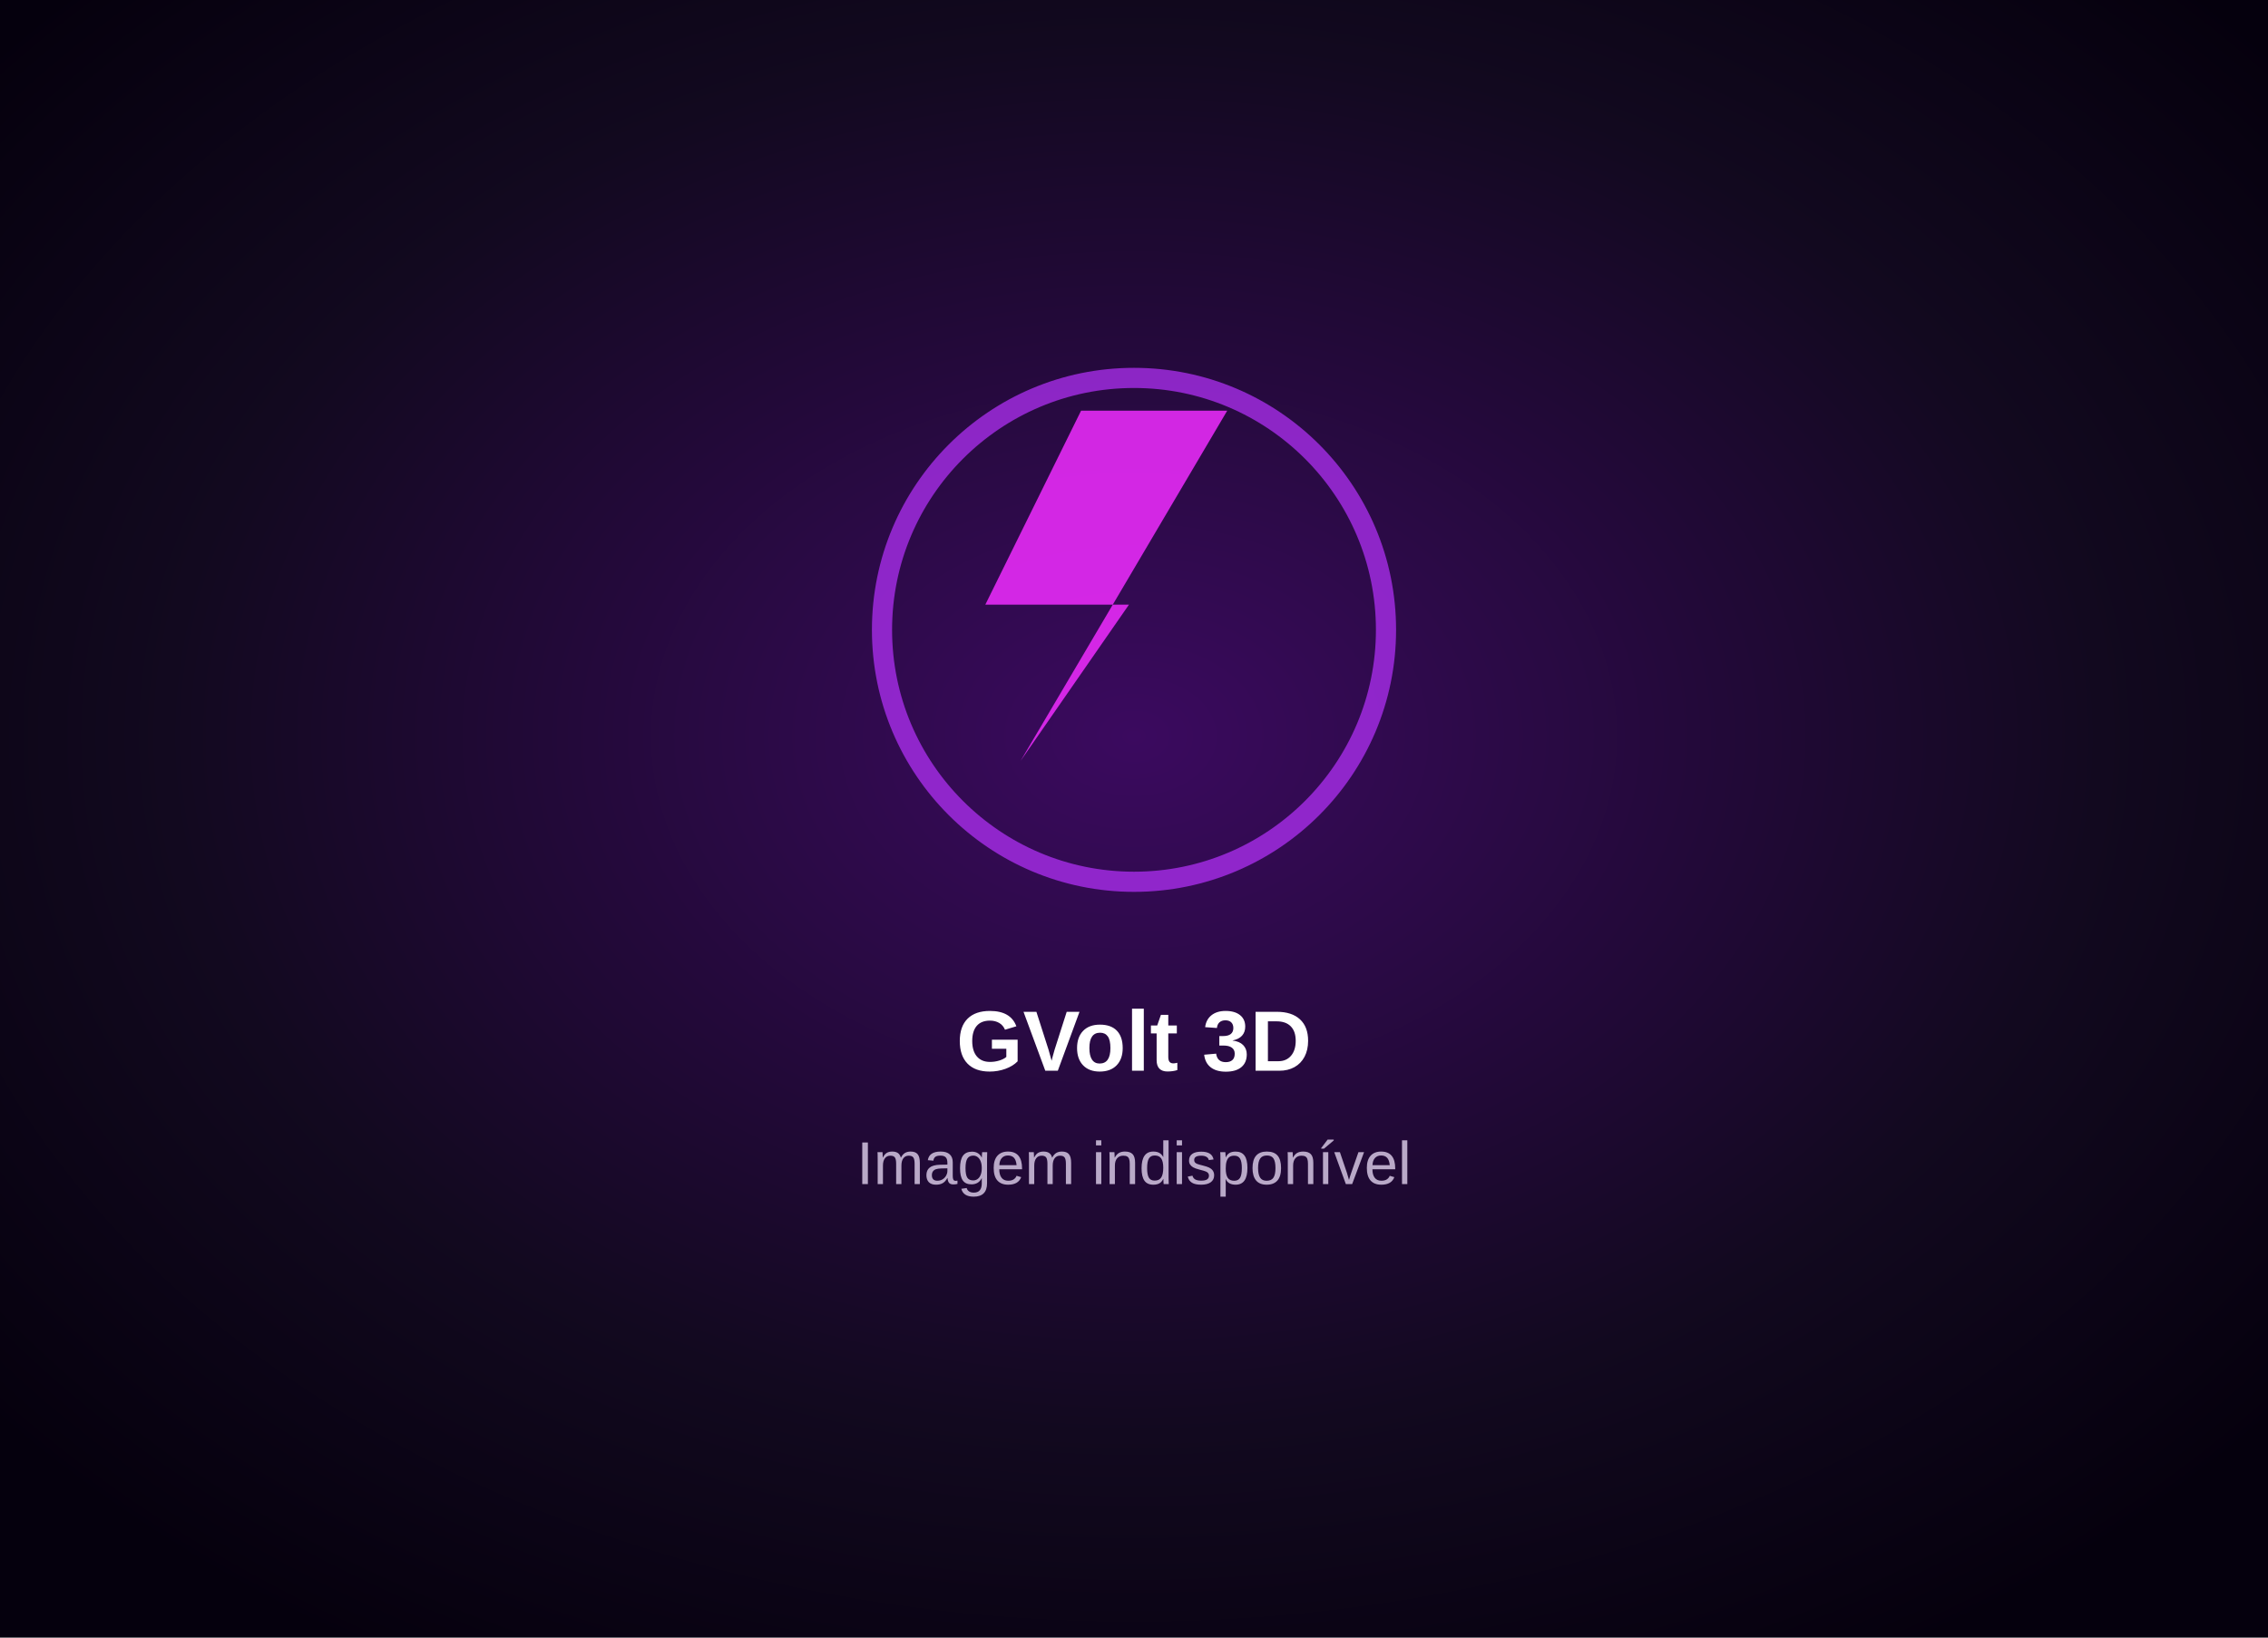
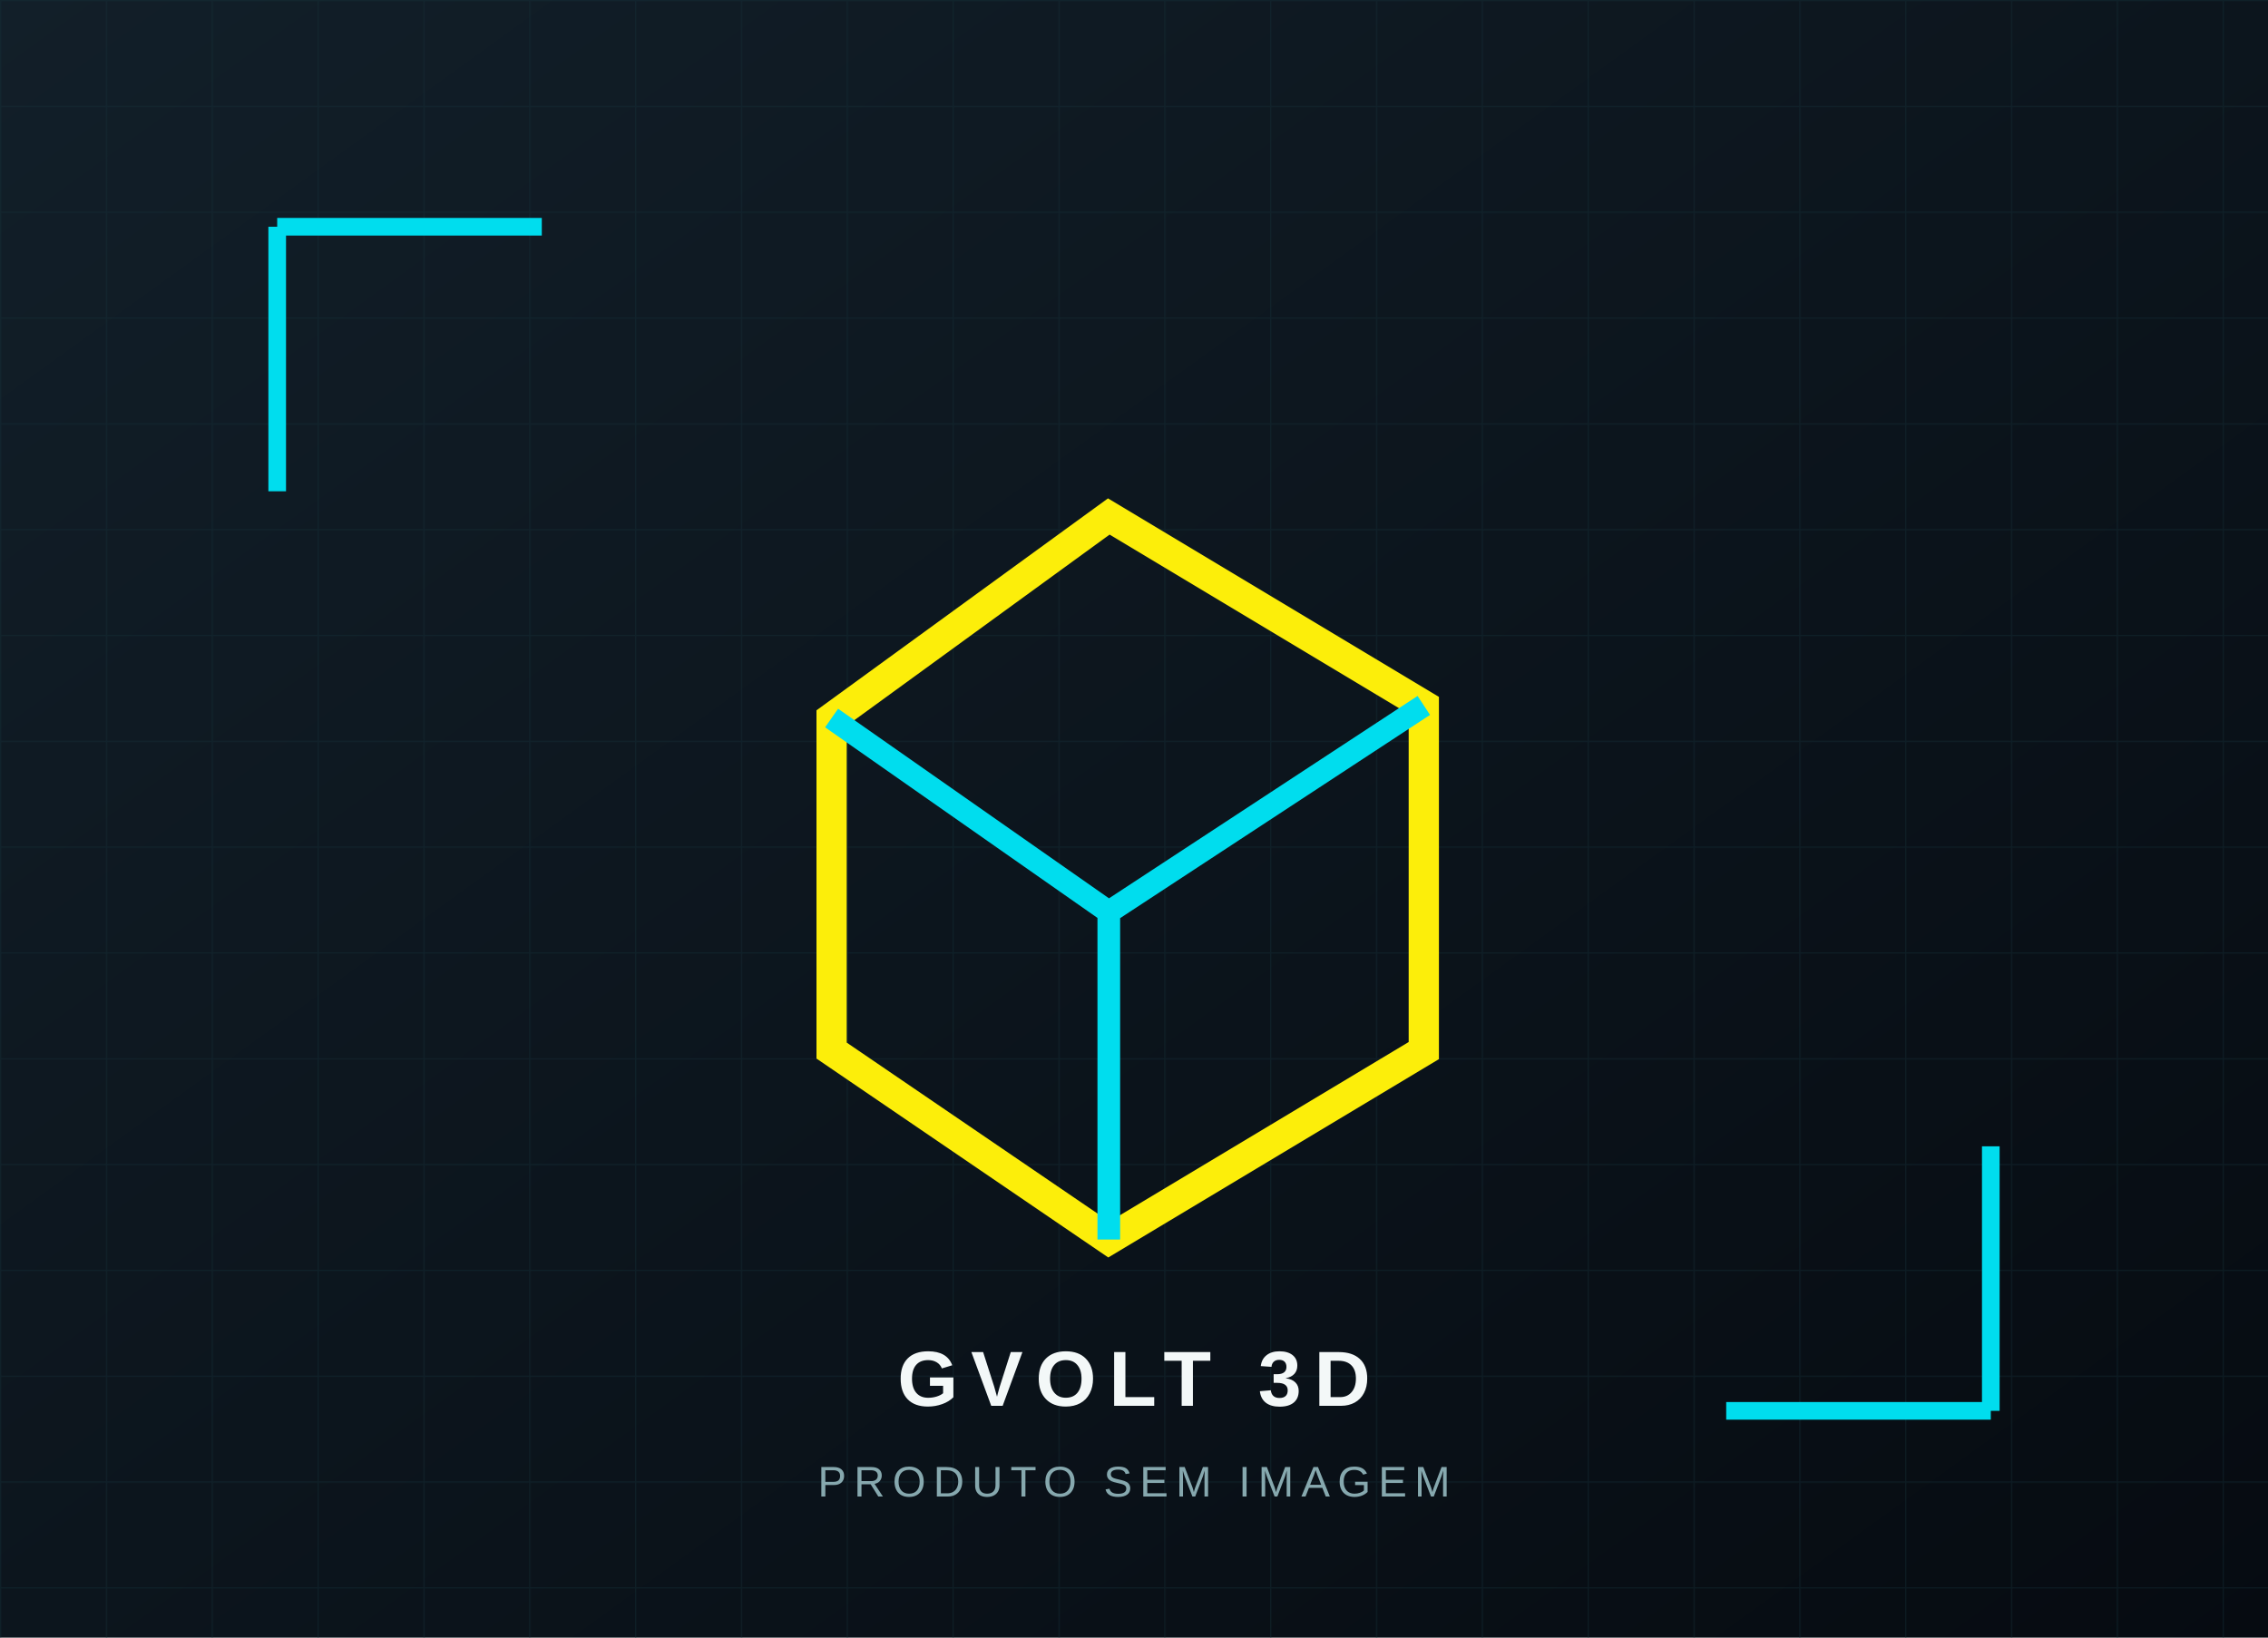
<svg xmlns="http://www.w3.org/2000/svg" width="900" height="650" viewBox="0 0 900 650">
  <defs>
-     <radialGradient id="g" cx="50%" cy="45%" r="65%">
-       <stop offset="0%" stop-color="#3b0a5f" />
-       <stop offset="65%" stop-color="#12091f" />
-       <stop offset="100%" stop-color="#05000d" />
-     </radialGradient>
+     <linearGradient id="g" x1="0" y1="0" x2="1" y2="1">
+       <stop stop-color="#121f29" />
+       <stop offset="1" stop-color="#060b11" />
+     </linearGradient>
+     <pattern id="grid" width="42" height="42" patternUnits="userSpaceOnUse">
+       <path d="M42 0H0V42" fill="none" stroke="#16313a" stroke-width="1" />
+     </pattern>
  </defs>
  <rect width="900" height="650" fill="url(#g)" />
-   <circle cx="450" cy="250" r="100" fill="none" stroke="#b832ff" stroke-width="8" opacity="0.7" />
-   <path d="M405 302l82-139h-58l-38 77h57l-43 62z" fill="#f02dff" opacity="0.85" />
-   <text x="450" y="425" text-anchor="middle" fill="#ffffff" font-family="Arial, sans-serif" font-size="34" font-weight="700">GVolt 3D</text>
-   <text x="450" y="470" text-anchor="middle" fill="#b9a9c8" font-family="Arial, sans-serif" font-size="24">Imagem indisponível</text>
+   <rect width="900" height="650" fill="url(#grid)" opacity=".38" />
+   <path d="M110 90h105M110 90v105M790 560h-105M790 560v-105" stroke="#00ddee" stroke-width="7" fill="none" />
+   <path d="M330 285l110-80 125 75v137l-125 75-110-75z" fill="none" stroke="#fcee0a" stroke-width="12" />
+   <path d="M330 285l110 77 125-82M440 362v130" fill="none" stroke="#00ddee" stroke-width="9" />
+   <text x="450" y="558" fill="#f3f8f8" font-size="31" font-family="Arial, sans-serif" font-weight="bold" text-anchor="middle" letter-spacing="5">GVOLT 3D</text>
+   <text x="450" y="594" fill="#86a8ae" font-size="17" font-family="Arial, sans-serif" text-anchor="middle" letter-spacing="3">PRODUTO SEM IMAGEM</text>
</svg>
